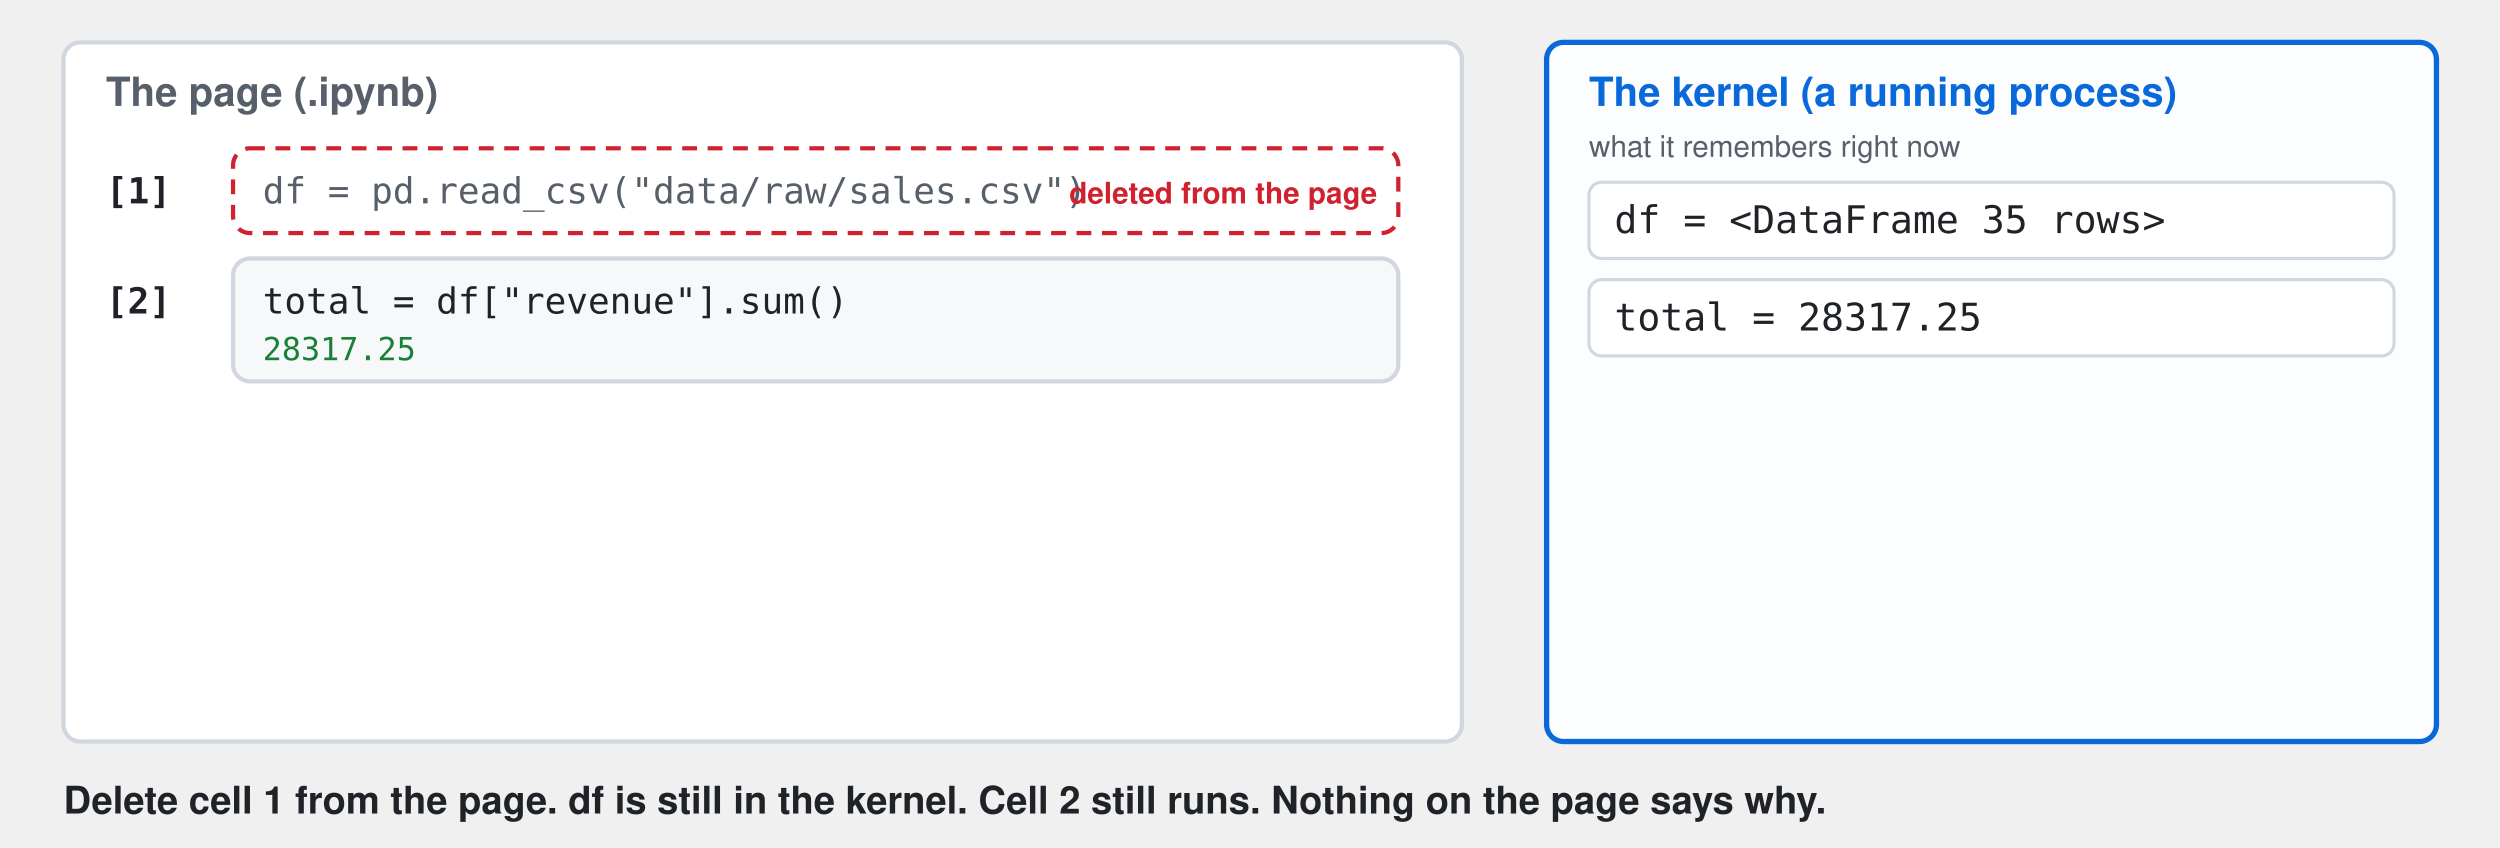
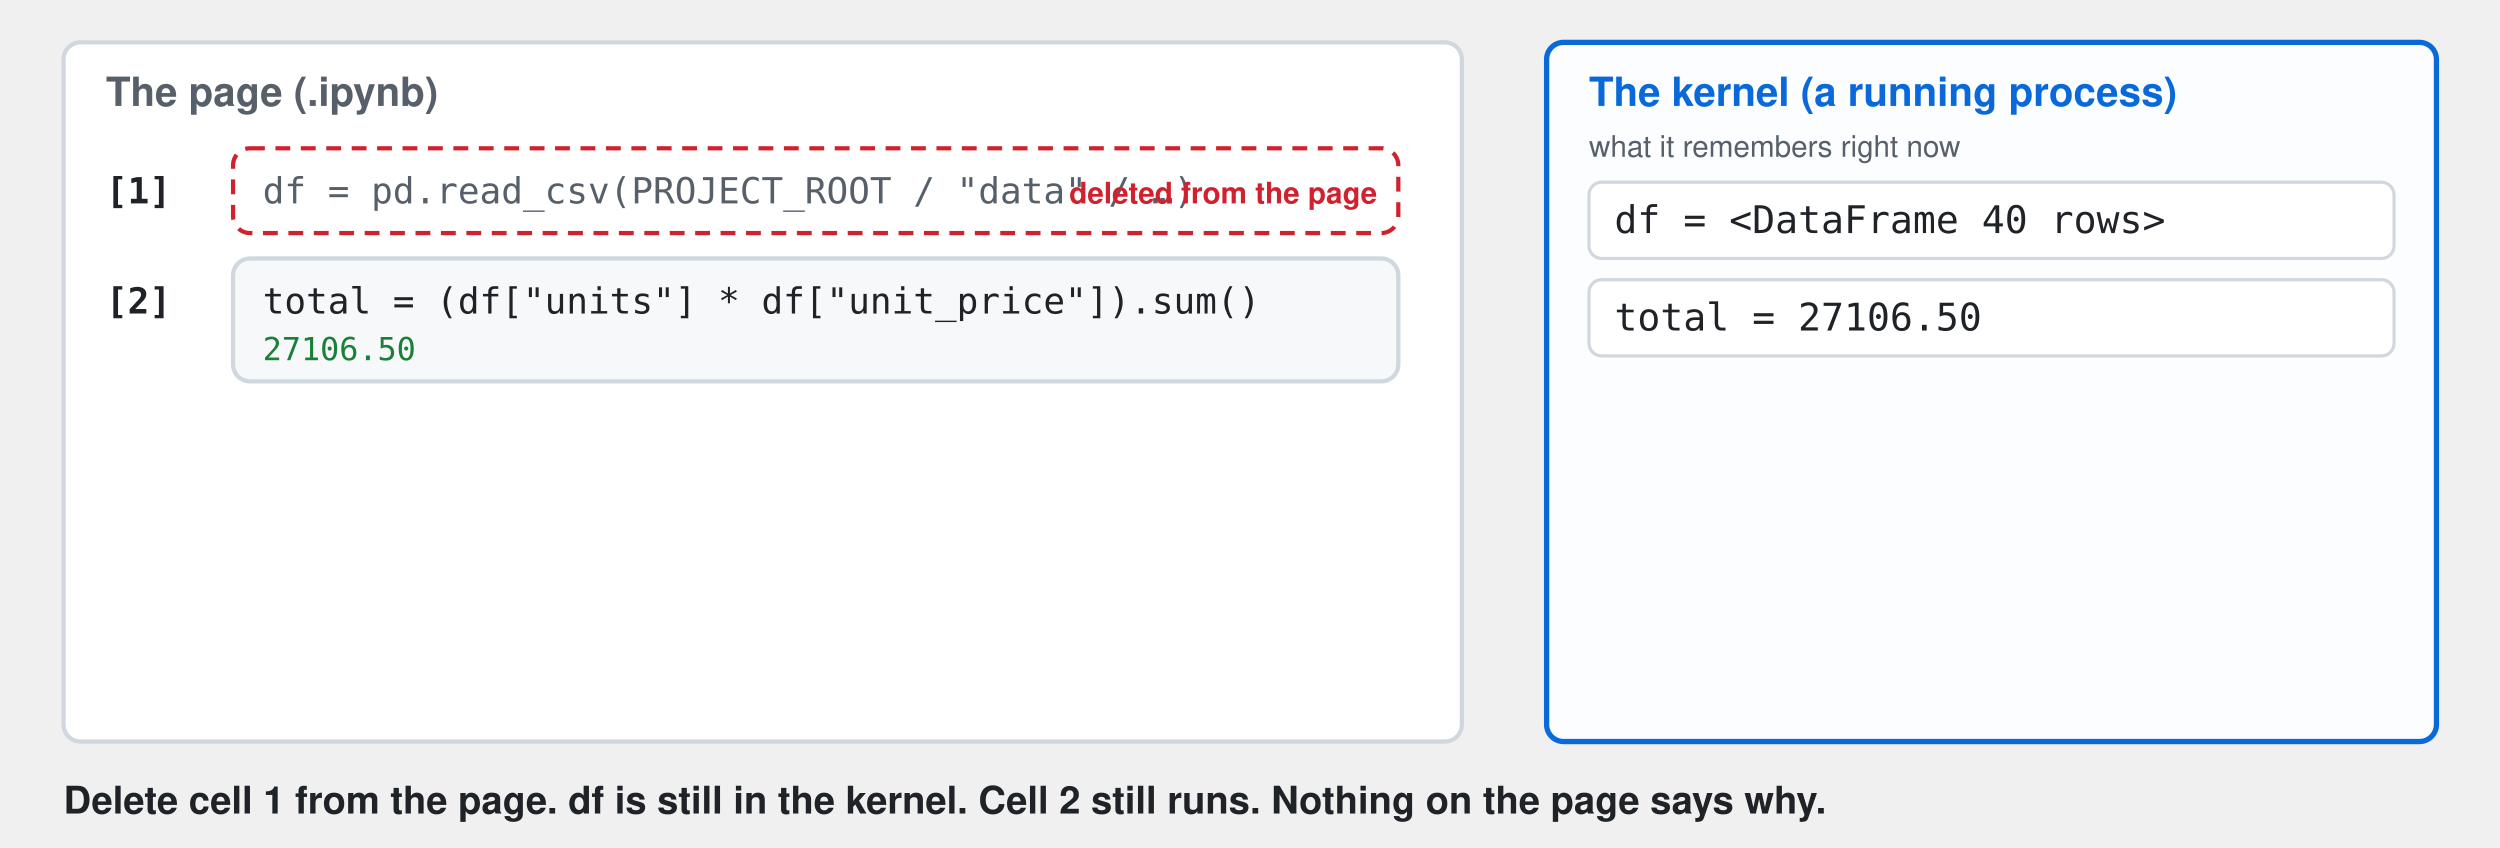
<svg xmlns="http://www.w3.org/2000/svg" width="1180" height="400" viewBox="0 0 1180 400" font-family="-apple-system, BlinkMacSystemFont, 'Segoe UI', Helvetica, Arial, sans-serif" font-size="20" fill="#1f2328">
  <defs>
    <marker id="ah" viewBox="0 0 10 10" refX="9" refY="5" markerWidth="7" markerHeight="7" orient="auto-start-reverse">
      <path d="M0,0 L10,5 L0,10 z" fill="#57606a" />
    </marker>
  </defs>
  <rect x="30" y="20" width="660" height="330" rx="8" fill="#fff" stroke="#d0d7de" stroke-width="2" />
  <text x="50" y="50" font-size="19" fill="#57606a" font-weight="700" text-anchor="start">The page (.ipynb)</text>
  <rect x="110" y="70" width="550" height="40" rx="8" fill="#fff" stroke="#cf222e" stroke-width="2" stroke-dasharray="7 5" />
  <text x="50" y="96" font-family="'SF Mono', Menlo, Consolas, 'DejaVu Sans Mono', monospace" font-size="17" fill="#1f2328" font-weight="700" textLength="30.6" lengthAdjust="spacingAndGlyphs" xml:space="preserve">[1]</text>
-   <text x="124" y="96" font-family="'SF Mono', Menlo, Consolas, 'DejaVu Sans Mono', monospace" font-size="17" fill="#57606a" font-weight="400" textLength="387.6" lengthAdjust="spacingAndGlyphs" xml:space="preserve">df = pd.read_csv("data/raw/sales.csv")</text>
+   <text x="124" y="96" font-family="'SF Mono', Menlo, Consolas, 'DejaVu Sans Mono', monospace" font-size="17" fill="#57606a" font-weight="400" textLength="438.6" lengthAdjust="spacingAndGlyphs" xml:space="preserve">df = pd.read_csv(PROJECT_ROOT / "data" / …)</text>
  <text x="650" y="96" font-size="14" fill="#cf222e" font-weight="700" text-anchor="end">deleted from the page</text>
  <rect x="110" y="122" width="550" height="58" rx="8" fill="#f6f8fa" stroke="#d0d7de" stroke-width="2" />
  <text x="50" y="148" font-family="'SF Mono', Menlo, Consolas, 'DejaVu Sans Mono', monospace" font-size="17" fill="#1f2328" font-weight="700" textLength="30.6" lengthAdjust="spacingAndGlyphs" xml:space="preserve">[2]</text>
-   <text x="124" y="148" font-family="'SF Mono', Menlo, Consolas, 'DejaVu Sans Mono', monospace" font-size="17" fill="#1f2328" font-weight="400" textLength="275.4" lengthAdjust="spacingAndGlyphs" xml:space="preserve">total = df["revenue"].sum()</text>
-   <text x="124" y="170" font-family="'SF Mono', Menlo, Consolas, 'DejaVu Sans Mono', monospace" font-size="15" fill="#1a7f37" font-weight="400" textLength="72.0" lengthAdjust="spacingAndGlyphs" xml:space="preserve">28317.25</text>
+   <text x="124" y="148" font-family="'SF Mono', Menlo, Consolas, 'DejaVu Sans Mono', monospace" font-size="17" fill="#1f2328" font-weight="400" textLength="469.2" lengthAdjust="spacingAndGlyphs" xml:space="preserve">total = (df["units"] * df["unit_price"]).sum()</text>
+   <text x="124" y="170" font-family="'SF Mono', Menlo, Consolas, 'DejaVu Sans Mono', monospace" font-size="15" fill="#1a7f37" font-weight="400" textLength="72.0" lengthAdjust="spacingAndGlyphs" xml:space="preserve">27106.50</text>
  <rect x="730" y="20" width="420" height="330" rx="8" fill="#fbfdff" stroke="#0969da" stroke-width="2.5" />
  <text x="750" y="50" font-size="19" fill="#0969da" font-weight="700" text-anchor="start">The kernel (a running process)</text>
  <text x="750" y="74" font-size="14" fill="#57606a" font-weight="400" text-anchor="start">what it remembers right now</text>
  <rect x="750" y="86" width="380" height="36" rx="6" fill="#fff" stroke="#d0d7de" stroke-width="1.5" />
-   <text x="762" y="110" font-family="'SF Mono', Menlo, Consolas, 'DejaVu Sans Mono', monospace" font-size="18" fill="#1f2328" font-weight="400" textLength="259.2" lengthAdjust="spacingAndGlyphs" xml:space="preserve">df = &lt;DataFrame 35 rows&gt;</text>
+   <text x="762" y="110" font-family="'SF Mono', Menlo, Consolas, 'DejaVu Sans Mono', monospace" font-size="18" fill="#1f2328" font-weight="400" textLength="259.2" lengthAdjust="spacingAndGlyphs" xml:space="preserve">df = &lt;DataFrame 40 rows&gt;</text>
  <rect x="750" y="132" width="380" height="36" rx="6" fill="#fff" stroke="#d0d7de" stroke-width="1.5" />
-   <text x="762" y="156" font-family="'SF Mono', Menlo, Consolas, 'DejaVu Sans Mono', monospace" font-size="18" fill="#1f2328" font-weight="400" textLength="172.8" lengthAdjust="spacingAndGlyphs" xml:space="preserve">total = 28317.25</text>
+   <text x="762" y="156" font-family="'SF Mono', Menlo, Consolas, 'DejaVu Sans Mono', monospace" font-size="18" fill="#1f2328" font-weight="400" textLength="172.8" lengthAdjust="spacingAndGlyphs" xml:space="preserve">total = 27106.50</text>
  <text x="30" y="384" font-size="18" fill="#1f2328" font-weight="700" text-anchor="start">Delete cell 1 from the page. df is still in the kernel. Cell 2 still runs. Nothing on the page says why.</text>
</svg>
